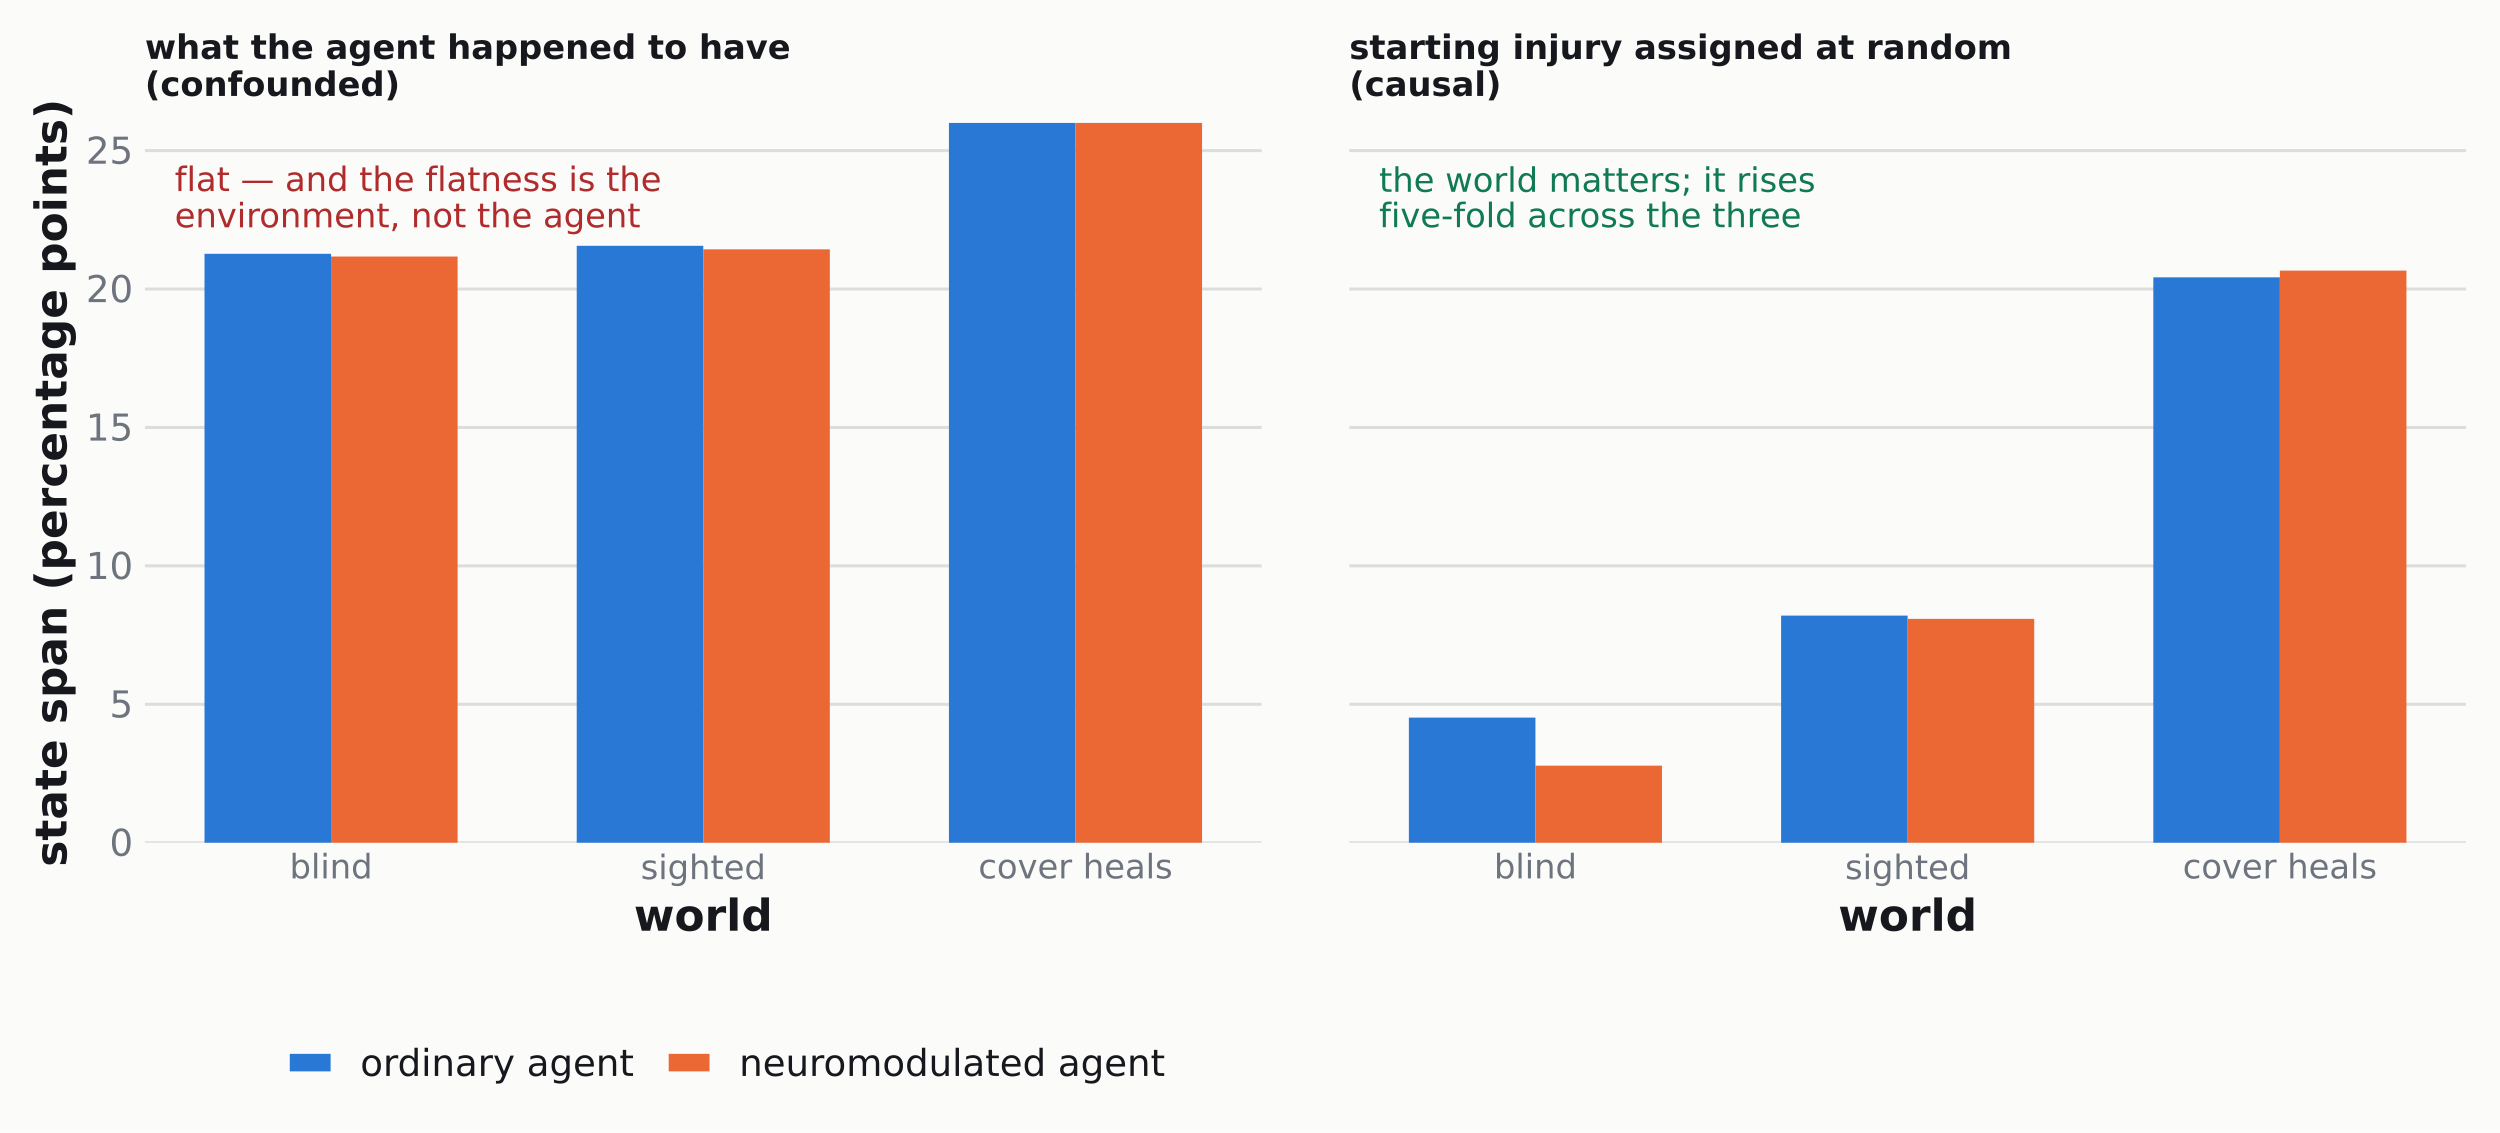
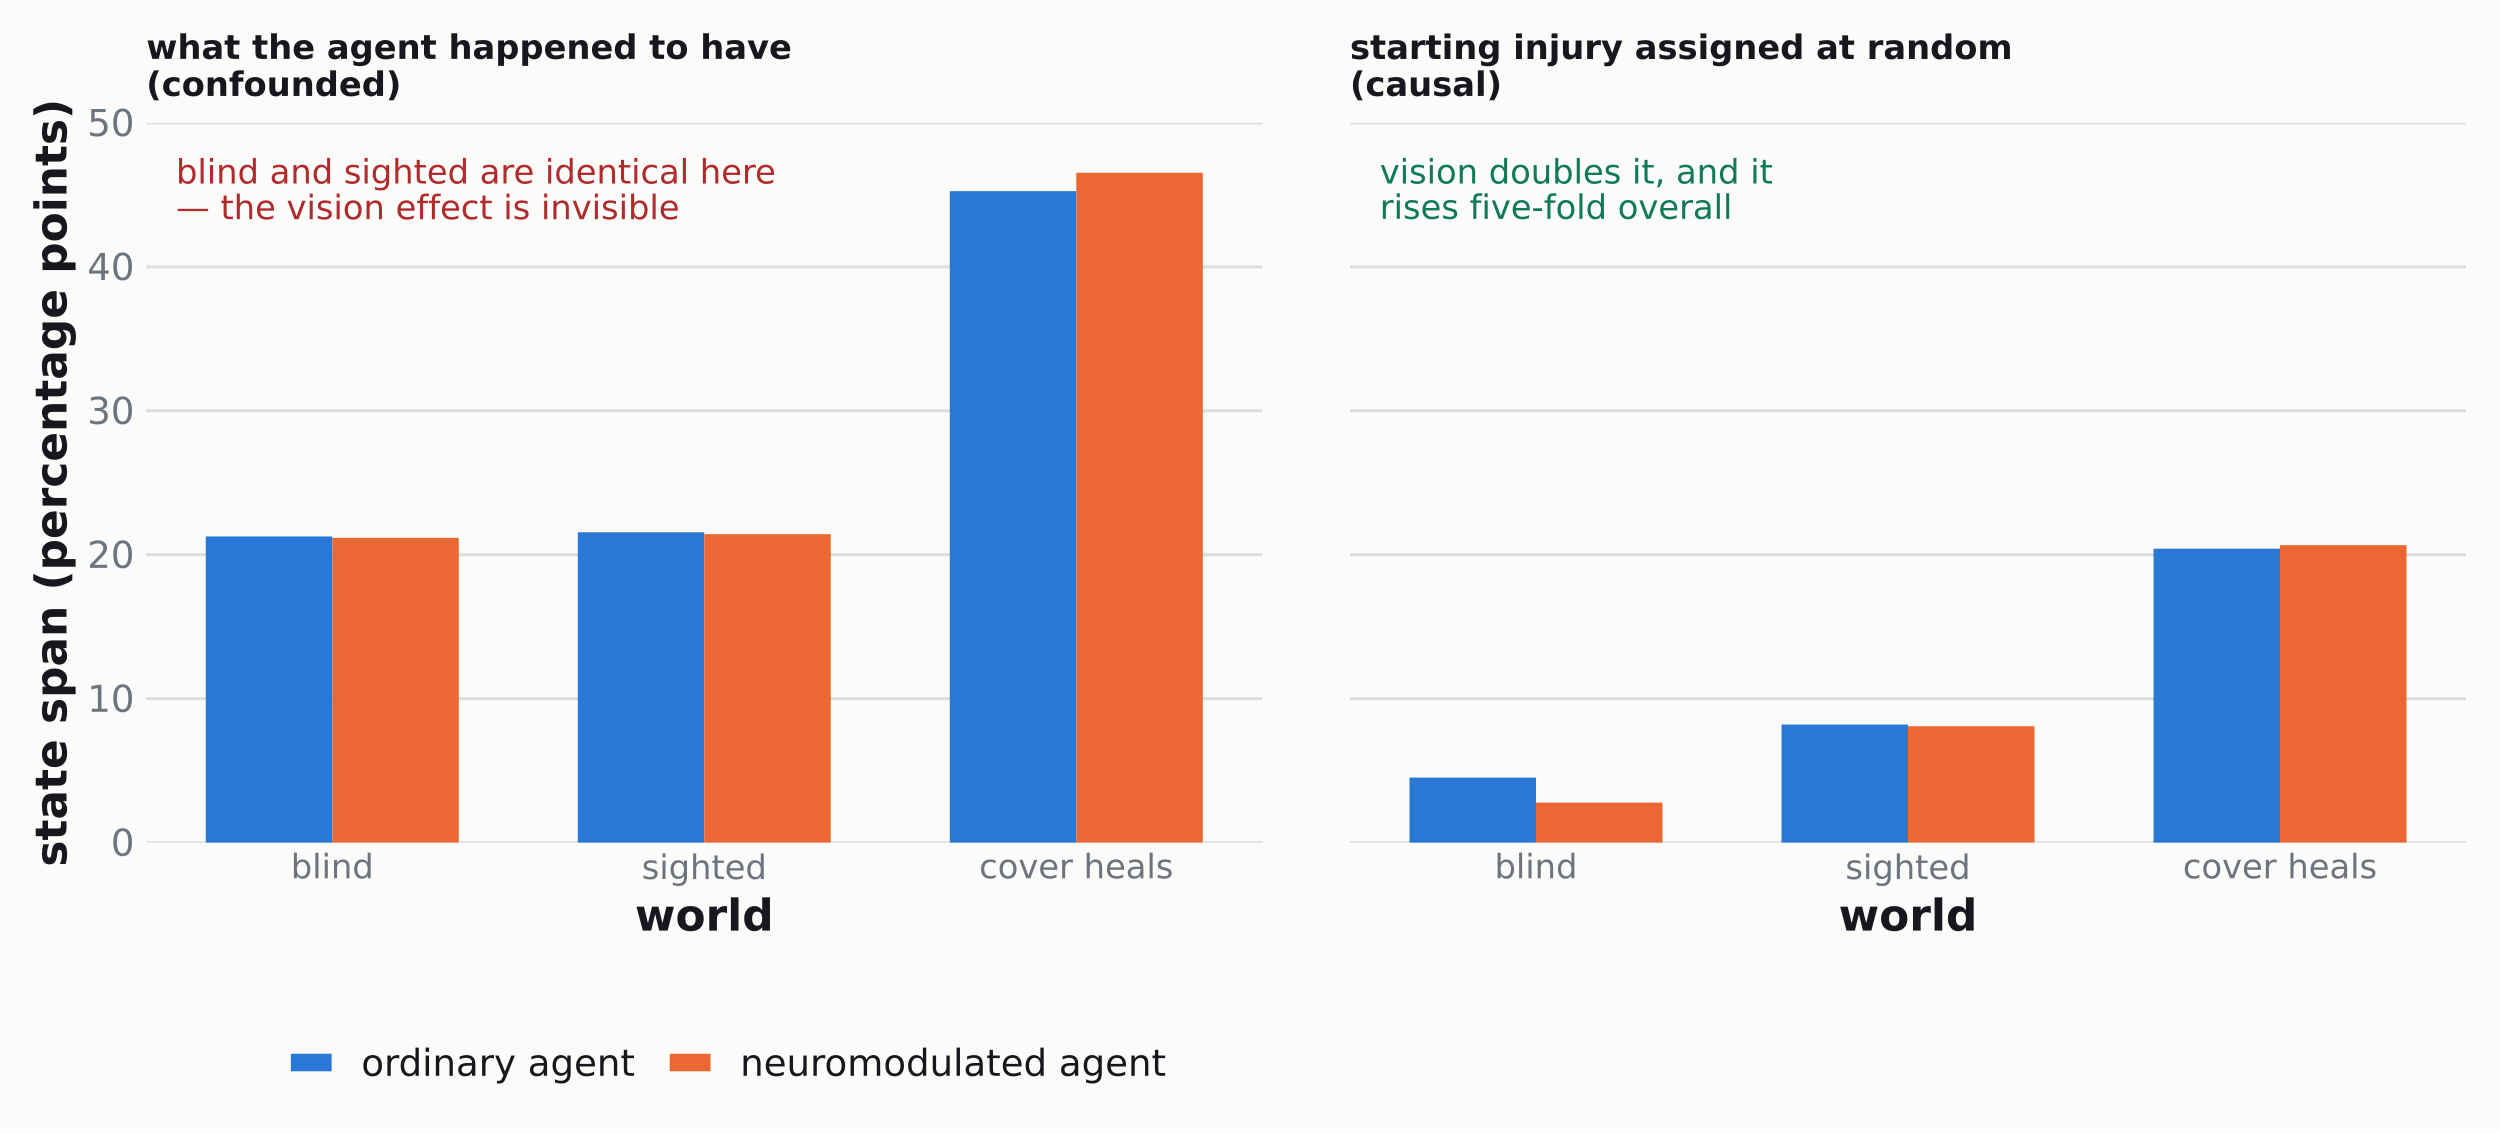
- <svg xmlns="http://www.w3.org/2000/svg" width="741.107pt" height="335.741pt" viewBox="0 0 741.107 335.741" version="1.1">
+ <svg xmlns="http://www.w3.org/2000/svg" width="741.178pt" height="335.741pt" viewBox="0 0 741.178 335.741" version="1.1">
  <defs>
    <style type="text/css">*{stroke-linejoin: round; stroke-linecap: butt}</style>
  </defs>
  <g id="figure_1">
    <g id="patch_1">
-       <path d="M 0 335.741  L 741.107 335.741  L 741.107 0  L 0 0  z " style="fill: #fbfbfa" />
+       <path d="M 0 335.741  L 741.178 335.741  L 741.178 0  L 0 0  z " style="fill: #fbfbfa" />
    </g>
    <g id="axes_1">
      <g id="patch_2">
-         <path d="M 42.966 249.816  L 373.996 249.816  L 373.996 36.441  L 42.966 36.441  z " style="fill: #fbfbfa" />
+         <path d="M 43.365 249.816  L 374.231 249.816  L 374.231 36.441  L 43.365 36.441  z " style="fill: #fbfbfa" />
      </g>
      <g id="matplotlib.axis_1">
        <g id="xtick_1">
          <g id="line2d_1" />
          <g id="text_1">
-             <text style="font-size: 10px; font-family: 'Pretendard', 'system-ui', 'DejaVu Sans', sans-serif; text-anchor: middle; fill: #6e747e" x="98.138" y="260.387" transform="rotate(-0 98.13752 260.3866)">blind</text>
+             <text style="font-size: 10px; font-family: 'Pretendard', 'system-ui', 'DejaVu Sans', sans-serif; text-anchor: middle; fill: #6e747e" x="98.509" y="260.387" transform="rotate(-0 98.509 260.3866)">blind</text>
          </g>
        </g>
        <g id="xtick_2">
          <g id="line2d_2" />
          <g id="text_2">
-             <text style="font-size: 10px; font-family: 'Pretendard', 'system-ui', 'DejaVu Sans', sans-serif; text-anchor: middle; fill: #6e747e" x="208.481" y="260.612" transform="rotate(-0 208.481 260.6116)">sighted</text>
+             <text style="font-size: 10px; font-family: 'Pretendard', 'system-ui', 'DejaVu Sans', sans-serif; text-anchor: middle; fill: #6e747e" x="208.798" y="260.612" transform="rotate(-0 208.7979 260.6116)">sighted</text>
          </g>
        </g>
        <g id="xtick_3">
          <g id="line2d_3" />
          <g id="text_3">
-             <text style="font-size: 10px; font-family: 'Pretendard', 'system-ui', 'DejaVu Sans', sans-serif; text-anchor: middle; fill: #6e747e" x="318.824" y="260.387" transform="rotate(-0 318.8245 260.3866)">cover heals</text>
+             <text style="font-size: 10px; font-family: 'Pretendard', 'system-ui', 'DejaVu Sans', sans-serif; text-anchor: middle; fill: #6e747e" x="319.087" y="260.387" transform="rotate(-0 319.0869 260.3866)">cover heals</text>
          </g>
        </g>
        <g id="text_4">
-           <text style="font-weight: 600; font-size: 13px; font-family: 'Pretendard', 'system-ui', 'DejaVu Sans', sans-serif; text-anchor: middle; fill: #16181d" x="208.481" y="275.903" transform="rotate(-0 208.481 275.903)">world</text>
+           <text style="font-weight: 600; font-size: 13px; font-family: 'Pretendard', 'system-ui', 'DejaVu Sans', sans-serif; text-anchor: middle; fill: #16181d" x="208.798" y="275.903" transform="rotate(-0 208.7979 275.903)">world</text>
        </g>
      </g>
      <g id="matplotlib.axis_2">
        <g id="ytick_1">
          <g id="line2d_4">
-             <path d="M 42.966 249.816  L 373.996 249.816  " clip-path="url(#pb0e56583e9)" style="fill: none; stroke: #dcdedb; stroke-width: 0.9; stroke-linecap: round" />
+             <path d="M 43.365 249.816  L 374.231 249.816  " clip-path="url(#p5223eb32f5)" style="fill: none; stroke: #dcdedb; stroke-width: 0.9; stroke-linecap: round" />
          </g>
          <g id="line2d_5" />
          <g id="text_5">
-             <text style="font-size: 11px; font-family: 'Pretendard', 'system-ui', 'DejaVu Sans', sans-serif; text-anchor: end; fill: #6e747e" x="39.466" y="253.705" transform="rotate(-0 39.46578 253.7049)">0</text>
+             <text style="font-size: 11px; font-family: 'Pretendard', 'system-ui', 'DejaVu Sans', sans-serif; text-anchor: end; fill: #6e747e" x="39.865" y="253.705" transform="rotate(-0 39.86453 253.7049)">0</text>
          </g>
        </g>
        <g id="ytick_2">
          <g id="line2d_6">
-             <path d="M 42.966 208.782  L 373.996 208.782  " clip-path="url(#pb0e56583e9)" style="fill: none; stroke: #dcdedb; stroke-width: 0.9; stroke-linecap: round" />
+             <path d="M 43.365 207.141  L 374.231 207.141  " clip-path="url(#p5223eb32f5)" style="fill: none; stroke: #dcdedb; stroke-width: 0.9; stroke-linecap: round" />
          </g>
          <g id="line2d_7" />
          <g id="text_6">
-             <text style="font-size: 11px; font-family: 'Pretendard', 'system-ui', 'DejaVu Sans', sans-serif; text-anchor: end; fill: #6e747e" x="39.466" y="212.671" transform="rotate(-0 39.46578 212.6712)">5</text>
+             <text style="font-size: 11px; font-family: 'Pretendard', 'system-ui', 'DejaVu Sans', sans-serif; text-anchor: end; fill: #6e747e" x="39.865" y="211.03" transform="rotate(-0 39.86453 211.0298)">10</text>
          </g>
        </g>
        <g id="ytick_3">
          <g id="line2d_8">
-             <path d="M 42.966 167.749  L 373.996 167.749  " clip-path="url(#pb0e56583e9)" style="fill: none; stroke: #dcdedb; stroke-width: 0.9; stroke-linecap: round" />
+             <path d="M 43.365 164.466  L 374.231 164.466  " clip-path="url(#p5223eb32f5)" style="fill: none; stroke: #dcdedb; stroke-width: 0.9; stroke-linecap: round" />
          </g>
          <g id="line2d_9" />
          <g id="text_7">
-             <text style="font-size: 11px; font-family: 'Pretendard', 'system-ui', 'DejaVu Sans', sans-serif; text-anchor: end; fill: #6e747e" x="39.466" y="171.637" transform="rotate(-0 39.46578 171.6374)">10</text>
+             <text style="font-size: 11px; font-family: 'Pretendard', 'system-ui', 'DejaVu Sans', sans-serif; text-anchor: end; fill: #6e747e" x="39.865" y="168.355" transform="rotate(-0 39.86453 168.3547)">20</text>
          </g>
        </g>
        <g id="ytick_4">
          <g id="line2d_10">
-             <path d="M 42.966 126.715  L 373.996 126.715  " clip-path="url(#pb0e56583e9)" style="fill: none; stroke: #dcdedb; stroke-width: 0.9; stroke-linecap: round" />
+             <path d="M 43.365 121.791  L 374.231 121.791  " clip-path="url(#p5223eb32f5)" style="fill: none; stroke: #dcdedb; stroke-width: 0.9; stroke-linecap: round" />
          </g>
          <g id="line2d_11" />
          <g id="text_8">
-             <text style="font-size: 11px; font-family: 'Pretendard', 'system-ui', 'DejaVu Sans', sans-serif; text-anchor: end; fill: #6e747e" x="39.466" y="130.604" transform="rotate(-0 39.46578 130.6036)">15</text>
+             <text style="font-size: 11px; font-family: 'Pretendard', 'system-ui', 'DejaVu Sans', sans-serif; text-anchor: end; fill: #6e747e" x="39.865" y="125.68" transform="rotate(-0 39.86453 125.6796)">30</text>
          </g>
        </g>
        <g id="ytick_5">
          <g id="line2d_12">
-             <path d="M 42.966 85.681  L 373.996 85.681  " clip-path="url(#pb0e56583e9)" style="fill: none; stroke: #dcdedb; stroke-width: 0.9; stroke-linecap: round" />
+             <path d="M 43.365 79.116  L 374.231 79.116  " clip-path="url(#p5223eb32f5)" style="fill: none; stroke: #dcdedb; stroke-width: 0.9; stroke-linecap: round" />
          </g>
          <g id="line2d_13" />
          <g id="text_9">
-             <text style="font-size: 11px; font-family: 'Pretendard', 'system-ui', 'DejaVu Sans', sans-serif; text-anchor: end; fill: #6e747e" x="39.466" y="89.57" transform="rotate(-0 39.46578 89.56983)">20</text>
+             <text style="font-size: 11px; font-family: 'Pretendard', 'system-ui', 'DejaVu Sans', sans-serif; text-anchor: end; fill: #6e747e" x="39.865" y="83.004" transform="rotate(-0 39.86453 83.00442)">40</text>
          </g>
        </g>
        <g id="ytick_6">
          <g id="line2d_14">
-             <path d="M 42.966 44.647  L 373.996 44.647  " clip-path="url(#pb0e56583e9)" style="fill: none; stroke: #dcdedb; stroke-width: 0.9; stroke-linecap: round" />
+             <path d="M 43.365 36.441  L 374.231 36.441  " clip-path="url(#p5223eb32f5)" style="fill: none; stroke: #dcdedb; stroke-width: 0.9; stroke-linecap: round" />
          </g>
          <g id="line2d_15" />
          <g id="text_10">
-             <text style="font-size: 11px; font-family: 'Pretendard', 'system-ui', 'DejaVu Sans', sans-serif; text-anchor: end; fill: #6e747e" x="39.466" y="48.536" transform="rotate(-0 39.46578 48.53605)">25</text>
+             <text style="font-size: 11px; font-family: 'Pretendard', 'system-ui', 'DejaVu Sans', sans-serif; text-anchor: end; fill: #6e747e" x="39.865" y="40.329" transform="rotate(-0 39.86453 40.3293)">50</text>
          </g>
        </g>
        <g id="text_11">
          <text style="font-weight: 600; font-size: 13px; font-family: 'Pretendard', 'system-ui', 'DejaVu Sans', sans-serif; text-anchor: middle; fill: #16181d" x="19.716" y="143.128" transform="rotate(-90 19.71625 143.1284)">state span (percentage points)</text>
        </g>
      </g>
      <g id="patch_3">
-         <path d="M 60.621 249.816  L 98.138 249.816  L 98.138 75.24  L 60.621 75.24  z " clip-path="url(#pb0e56583e9)" style="fill: #2a78d6" />
+         <path d="M 61.011 249.816  L 98.509 249.816  L 98.509 159.037  L 61.011 159.037  z " clip-path="url(#p5223eb32f5)" style="fill: #2a78d6" />
      </g>
      <g id="patch_4">
-         <path d="M 170.964 249.816  L 208.481 249.816  L 208.481 72.87  L 170.964 72.87  z " clip-path="url(#pb0e56583e9)" style="fill: #2a78d6" />
+         <path d="M 171.3 249.816  L 208.798 249.816  L 208.798 157.804  L 171.3 157.804  z " clip-path="url(#p5223eb32f5)" style="fill: #2a78d6" />
      </g>
      <g id="patch_5">
-         <path d="M 281.308 249.816  L 318.824 249.816  L 318.824 -121.643  L 281.308 -121.643  z " clip-path="url(#pb0e56583e9)" style="fill: #2a78d6" />
+         <path d="M 281.589 249.816  L 319.087 249.816  L 319.087 56.658  L 281.589 56.658  z " clip-path="url(#p5223eb32f5)" style="fill: #2a78d6" />
      </g>
      <g id="patch_6">
-         <path d="M 98.138 249.816  L 135.654 249.816  L 135.654 76.048  L 98.138 76.048  z " clip-path="url(#pb0e56583e9)" style="fill: #eb6834" />
+         <path d="M 98.509 249.816  L 136.007 249.816  L 136.007 159.457  L 98.509 159.457  z " clip-path="url(#p5223eb32f5)" style="fill: #eb6834" />
      </g>
      <g id="patch_7">
-         <path d="M 208.481 249.816  L 245.998 249.816  L 245.998 73.919  L 208.481 73.919  z " clip-path="url(#pb0e56583e9)" style="fill: #eb6834" />
+         <path d="M 208.798 249.816  L 246.296 249.816  L 246.296 158.35  L 208.798 158.35  z " clip-path="url(#p5223eb32f5)" style="fill: #eb6834" />
      </g>
      <g id="patch_8">
-         <path d="M 318.824 249.816  L 356.341 249.816  L 356.341 -132.124  L 318.824 -132.124  z " clip-path="url(#pb0e56583e9)" style="fill: #eb6834" />
+         <path d="M 319.087 249.816  L 356.585 249.816  L 356.585 51.207  L 319.087 51.207  z " clip-path="url(#p5223eb32f5)" style="fill: #eb6834" />
      </g>
      <g id="text_12">
-         <text style="font-size: 10px; font-family: 'Pretendard', 'system-ui', 'DejaVu Sans', sans-serif; fill: #b02b2b" transform="translate(51.79326 56.64175)">flat — and the flatness is the</text>
-         <text style="font-size: 10px; font-family: 'Pretendard', 'system-ui', 'DejaVu Sans', sans-serif; fill: #b02b2b" transform="translate(51.79326 67.38831)">environment, not the agent</text>
+         <text style="font-size: 10px; font-family: 'Pretendard', 'system-ui', 'DejaVu Sans', sans-serif; fill: #b02b2b" transform="translate(52.18765 54.40472)">blind and sighted are identical here</text>
+         <text style="font-size: 10px; font-family: 'Pretendard', 'system-ui', 'DejaVu Sans', sans-serif; fill: #b02b2b" transform="translate(52.18765 64.98909)">— the vision effect is invisible</text>
      </g>
      <g id="text_13">
-         <text style="font-weight: 600; font-size: 10px; font-family: 'Pretendard', 'system-ui', 'DejaVu Sans', sans-serif; fill: #16181d" transform="translate(42.96578 17.45688)">what the agent happened to have</text>
-         <text style="font-weight: 600; font-size: 10px; font-family: 'Pretendard', 'system-ui', 'DejaVu Sans', sans-serif; fill: #16181d" transform="translate(42.96578 28.44063)">(confounded)</text>
+         <text style="font-weight: 600; font-size: 10px; font-family: 'Pretendard', 'system-ui', 'DejaVu Sans', sans-serif; fill: #16181d" transform="translate(43.36453 17.45688)">what the agent happened to have</text>
+         <text style="font-weight: 600; font-size: 10px; font-family: 'Pretendard', 'system-ui', 'DejaVu Sans', sans-serif; fill: #16181d" transform="translate(43.36453 28.44063)">(confounded)</text>
      </g>
      <g id="legend_1">
        <g id="patch_9">
-           <path d="M 85.906 317.604  L 98.006 317.604  L 98.006 312.406  L 85.906 312.406  z " style="fill: #2a78d6" />
+           <path d="M 86.223 317.604  L 98.323 317.604  L 98.323 312.406  L 86.223 312.406  z " style="fill: #2a78d6" />
        </g>
        <g id="text_14">
-           <text style="font-size: 11px; font-family: 'Pretendard', 'system-ui', 'DejaVu Sans', sans-serif; text-anchor: start; fill: #16181d" x="106.806" y="318.951" transform="rotate(-0 106.8058 318.9513)">ordinary agent</text>
+           <text style="font-size: 11px; font-family: 'Pretendard', 'system-ui', 'DejaVu Sans', sans-serif; text-anchor: start; fill: #16181d" x="107.123" y="318.951" transform="rotate(-0 107.1227 318.9513)">ordinary agent</text>
        </g>
        <g id="patch_10">
-           <path d="M 198.228 317.604  L 210.328 317.604  L 210.328 312.406  L 198.228 312.406  z " style="fill: #eb6834" />
+           <path d="M 198.545 317.604  L 210.645 317.604  L 210.645 312.406  L 198.545 312.406  z " style="fill: #eb6834" />
        </g>
        <g id="text_15">
-           <text style="font-size: 11px; font-family: 'Pretendard', 'system-ui', 'DejaVu Sans', sans-serif; text-anchor: start; fill: #16181d" x="219.128" y="318.951" transform="rotate(-0 219.1278 318.9513)">neuromodulated agent</text>
+           <text style="font-size: 11px; font-family: 'Pretendard', 'system-ui', 'DejaVu Sans', sans-serif; text-anchor: start; fill: #16181d" x="219.445" y="318.951" transform="rotate(-0 219.4447 318.9513)">neuromodulated agent</text>
        </g>
      </g>
    </g>
    <g id="axes_2">
      <g id="patch_11">
-         <path d="M 399.996 249.816  L 731.027 249.816  L 731.027 36.441  L 399.996 36.441  z " style="fill: #fbfbfa" />
+         <path d="M 400.231 249.816  L 731.098 249.816  L 731.098 36.441  L 400.231 36.441  z " style="fill: #fbfbfa" />
      </g>
      <g id="matplotlib.axis_3">
        <g id="xtick_4">
          <g id="line2d_16" />
          <g id="text_16">
-             <text style="font-size: 10px; font-family: 'Pretendard', 'system-ui', 'DejaVu Sans', sans-serif; text-anchor: middle; fill: #6e747e" x="455.168" y="260.387" transform="rotate(-0 455.168 260.3866)">blind</text>
+             <text style="font-size: 10px; font-family: 'Pretendard', 'system-ui', 'DejaVu Sans', sans-serif; text-anchor: middle; fill: #6e747e" x="455.376" y="260.387" transform="rotate(-0 455.3758 260.3866)">blind</text>
          </g>
        </g>
        <g id="xtick_5">
          <g id="line2d_17" />
          <g id="text_17">
-             <text style="font-size: 10px; font-family: 'Pretendard', 'system-ui', 'DejaVu Sans', sans-serif; text-anchor: middle; fill: #6e747e" x="565.511" y="260.612" transform="rotate(-0 565.5115 260.6116)">sighted</text>
+             <text style="font-size: 10px; font-family: 'Pretendard', 'system-ui', 'DejaVu Sans', sans-serif; text-anchor: middle; fill: #6e747e" x="565.665" y="260.612" transform="rotate(-0 565.6648 260.6116)">sighted</text>
          </g>
        </g>
        <g id="xtick_6">
          <g id="line2d_18" />
          <g id="text_18">
-             <text style="font-size: 10px; font-family: 'Pretendard', 'system-ui', 'DejaVu Sans', sans-serif; text-anchor: middle; fill: #6e747e" x="675.855" y="260.387" transform="rotate(-0 675.8549 260.3866)">cover heals</text>
+             <text style="font-size: 10px; font-family: 'Pretendard', 'system-ui', 'DejaVu Sans', sans-serif; text-anchor: middle; fill: #6e747e" x="675.954" y="260.387" transform="rotate(-0 675.9537 260.3866)">cover heals</text>
          </g>
        </g>
        <g id="text_19">
-           <text style="font-weight: 600; font-size: 13px; font-family: 'Pretendard', 'system-ui', 'DejaVu Sans', sans-serif; text-anchor: middle; fill: #16181d" x="565.511" y="275.903" transform="rotate(-0 565.5115 275.903)">world</text>
+           <text style="font-weight: 600; font-size: 13px; font-family: 'Pretendard', 'system-ui', 'DejaVu Sans', sans-serif; text-anchor: middle; fill: #16181d" x="565.665" y="275.903" transform="rotate(-0 565.6648 275.903)">world</text>
        </g>
      </g>
      <g id="matplotlib.axis_4">
        <g id="ytick_7">
          <g id="line2d_19">
-             <path d="M 399.996 249.816  L 731.027 249.816  " clip-path="url(#p52f77e3cd1)" style="fill: none; stroke: #dcdedb; stroke-width: 0.9; stroke-linecap: round" />
+             <path d="M 400.231 249.816  L 731.098 249.816  " clip-path="url(#pab424c6c81)" style="fill: none; stroke: #dcdedb; stroke-width: 0.9; stroke-linecap: round" />
          </g>
          <g id="line2d_20" />
        </g>
        <g id="ytick_8">
          <g id="line2d_21">
-             <path d="M 399.996 208.782  L 731.027 208.782  " clip-path="url(#p52f77e3cd1)" style="fill: none; stroke: #dcdedb; stroke-width: 0.9; stroke-linecap: round" />
+             <path d="M 400.231 207.141  L 731.098 207.141  " clip-path="url(#pab424c6c81)" style="fill: none; stroke: #dcdedb; stroke-width: 0.9; stroke-linecap: round" />
          </g>
          <g id="line2d_22" />
        </g>
        <g id="ytick_9">
          <g id="line2d_23">
-             <path d="M 399.996 167.749  L 731.027 167.749  " clip-path="url(#p52f77e3cd1)" style="fill: none; stroke: #dcdedb; stroke-width: 0.9; stroke-linecap: round" />
+             <path d="M 400.231 164.466  L 731.098 164.466  " clip-path="url(#pab424c6c81)" style="fill: none; stroke: #dcdedb; stroke-width: 0.9; stroke-linecap: round" />
          </g>
          <g id="line2d_24" />
        </g>
        <g id="ytick_10">
          <g id="line2d_25">
-             <path d="M 399.996 126.715  L 731.027 126.715  " clip-path="url(#p52f77e3cd1)" style="fill: none; stroke: #dcdedb; stroke-width: 0.9; stroke-linecap: round" />
+             <path d="M 400.231 121.791  L 731.098 121.791  " clip-path="url(#pab424c6c81)" style="fill: none; stroke: #dcdedb; stroke-width: 0.9; stroke-linecap: round" />
          </g>
          <g id="line2d_26" />
        </g>
        <g id="ytick_11">
          <g id="line2d_27">
-             <path d="M 399.996 85.681  L 731.027 85.681  " clip-path="url(#p52f77e3cd1)" style="fill: none; stroke: #dcdedb; stroke-width: 0.9; stroke-linecap: round" />
+             <path d="M 400.231 79.116  L 731.098 79.116  " clip-path="url(#pab424c6c81)" style="fill: none; stroke: #dcdedb; stroke-width: 0.9; stroke-linecap: round" />
          </g>
          <g id="line2d_28" />
        </g>
        <g id="ytick_12">
          <g id="line2d_29">
-             <path d="M 399.996 44.647  L 731.027 44.647  " clip-path="url(#p52f77e3cd1)" style="fill: none; stroke: #dcdedb; stroke-width: 0.9; stroke-linecap: round" />
+             <path d="M 400.231 36.441  L 731.098 36.441  " clip-path="url(#pab424c6c81)" style="fill: none; stroke: #dcdedb; stroke-width: 0.9; stroke-linecap: round" />
          </g>
          <g id="line2d_30" />
        </g>
      </g>
      <g id="patch_12">
-         <path d="M 417.651 249.816  L 455.168 249.816  L 455.168 212.725  L 417.651 212.725  z " clip-path="url(#p52f77e3cd1)" style="fill: #2a78d6" />
+         <path d="M 417.878 249.816  L 455.376 249.816  L 455.376 230.529  L 417.878 230.529  z " clip-path="url(#pab424c6c81)" style="fill: #2a78d6" />
      </g>
      <g id="patch_13">
-         <path d="M 527.995 249.816  L 565.511 249.816  L 565.511 182.484  L 527.995 182.484  z " clip-path="url(#p52f77e3cd1)" style="fill: #2a78d6" />
+         <path d="M 528.167 249.816  L 565.665 249.816  L 565.665 214.804  L 528.167 214.804  z " clip-path="url(#pab424c6c81)" style="fill: #2a78d6" />
      </g>
      <g id="patch_14">
-         <path d="M 638.338 249.816  L 675.855 249.816  L 675.855 82.211  L 638.338 82.211  z " clip-path="url(#p52f77e3cd1)" style="fill: #2a78d6" />
+         <path d="M 638.455 249.816  L 675.954 249.816  L 675.954 162.661  L 638.455 162.661  z " clip-path="url(#pab424c6c81)" style="fill: #2a78d6" />
      </g>
      <g id="patch_15">
-         <path d="M 455.168 249.816  L 492.685 249.816  L 492.685 226.983  L 455.168 226.983  z " clip-path="url(#p52f77e3cd1)" style="fill: #eb6834" />
+         <path d="M 455.376 249.816  L 492.874 249.816  L 492.874 237.943  L 455.376 237.943  z " clip-path="url(#pab424c6c81)" style="fill: #eb6834" />
      </g>
      <g id="patch_16">
-         <path d="M 565.511 249.816  L 603.028 249.816  L 603.028 183.468  L 565.511 183.468  z " clip-path="url(#p52f77e3cd1)" style="fill: #eb6834" />
+         <path d="M 565.665 249.816  L 603.163 249.816  L 603.163 215.315  L 565.665 215.315  z " clip-path="url(#pab424c6c81)" style="fill: #eb6834" />
      </g>
      <g id="patch_17">
-         <path d="M 675.855 249.816  L 713.372 249.816  L 713.372 80.212  L 675.855 80.212  z " clip-path="url(#p52f77e3cd1)" style="fill: #eb6834" />
+         <path d="M 675.954 249.816  L 713.452 249.816  L 713.452 161.622  L 675.954 161.622  z " clip-path="url(#pab424c6c81)" style="fill: #eb6834" />
      </g>
      <g id="text_20">
-         <text style="font-size: 10px; font-family: 'Pretendard', 'system-ui', 'DejaVu Sans', sans-serif; fill: #0f7a55" transform="translate(408.8237 56.86675)">the world matters; it rises</text>
-         <text style="font-size: 10px; font-family: 'Pretendard', 'system-ui', 'DejaVu Sans', sans-serif; fill: #0f7a55" transform="translate(408.8237 67.35268)">five-fold across the three</text>
+         <text style="font-size: 10px; font-family: 'Pretendard', 'system-ui', 'DejaVu Sans', sans-serif; fill: #0f7a55" transform="translate(409.0545 54.40472)">vision doubles it, and it</text>
+         <text style="font-size: 10px; font-family: 'Pretendard', 'system-ui', 'DejaVu Sans', sans-serif; fill: #0f7a55" transform="translate(409.0545 64.89066)">rises five-fold overall</text>
      </g>
      <g id="text_21">
-         <text style="font-weight: 600; font-size: 10px; font-family: 'Pretendard', 'system-ui', 'DejaVu Sans', sans-serif; fill: #16181d" transform="translate(399.9962 17.4925)">starting injury assigned at random</text>
-         <text style="font-weight: 600; font-size: 10px; font-family: 'Pretendard', 'system-ui', 'DejaVu Sans', sans-serif; fill: #16181d" transform="translate(399.9962 28.44063)">(causal)</text>
+         <text style="font-weight: 600; font-size: 10px; font-family: 'Pretendard', 'system-ui', 'DejaVu Sans', sans-serif; fill: #16181d" transform="translate(400.2313 17.4925)">starting injury assigned at random</text>
+         <text style="font-weight: 600; font-size: 10px; font-family: 'Pretendard', 'system-ui', 'DejaVu Sans', sans-serif; fill: #16181d" transform="translate(400.2313 28.44063)">(causal)</text>
      </g>
    </g>
  </g>
  <defs>
-     <clipPath id="pb0e56583e9">
-       <rect x="42.966" y="36.441" width="331.03" height="213.376" />
+     <clipPath id="p5223eb32f5">
+       <rect x="43.365" y="36.441" width="330.867" height="213.376" />
    </clipPath>
-     <clipPath id="p52f77e3cd1">
-       <rect x="399.996" y="36.441" width="331.03" height="213.376" />
+     <clipPath id="pab424c6c81">
+       <rect x="400.231" y="36.441" width="330.867" height="213.376" />
    </clipPath>
  </defs>
</svg>
